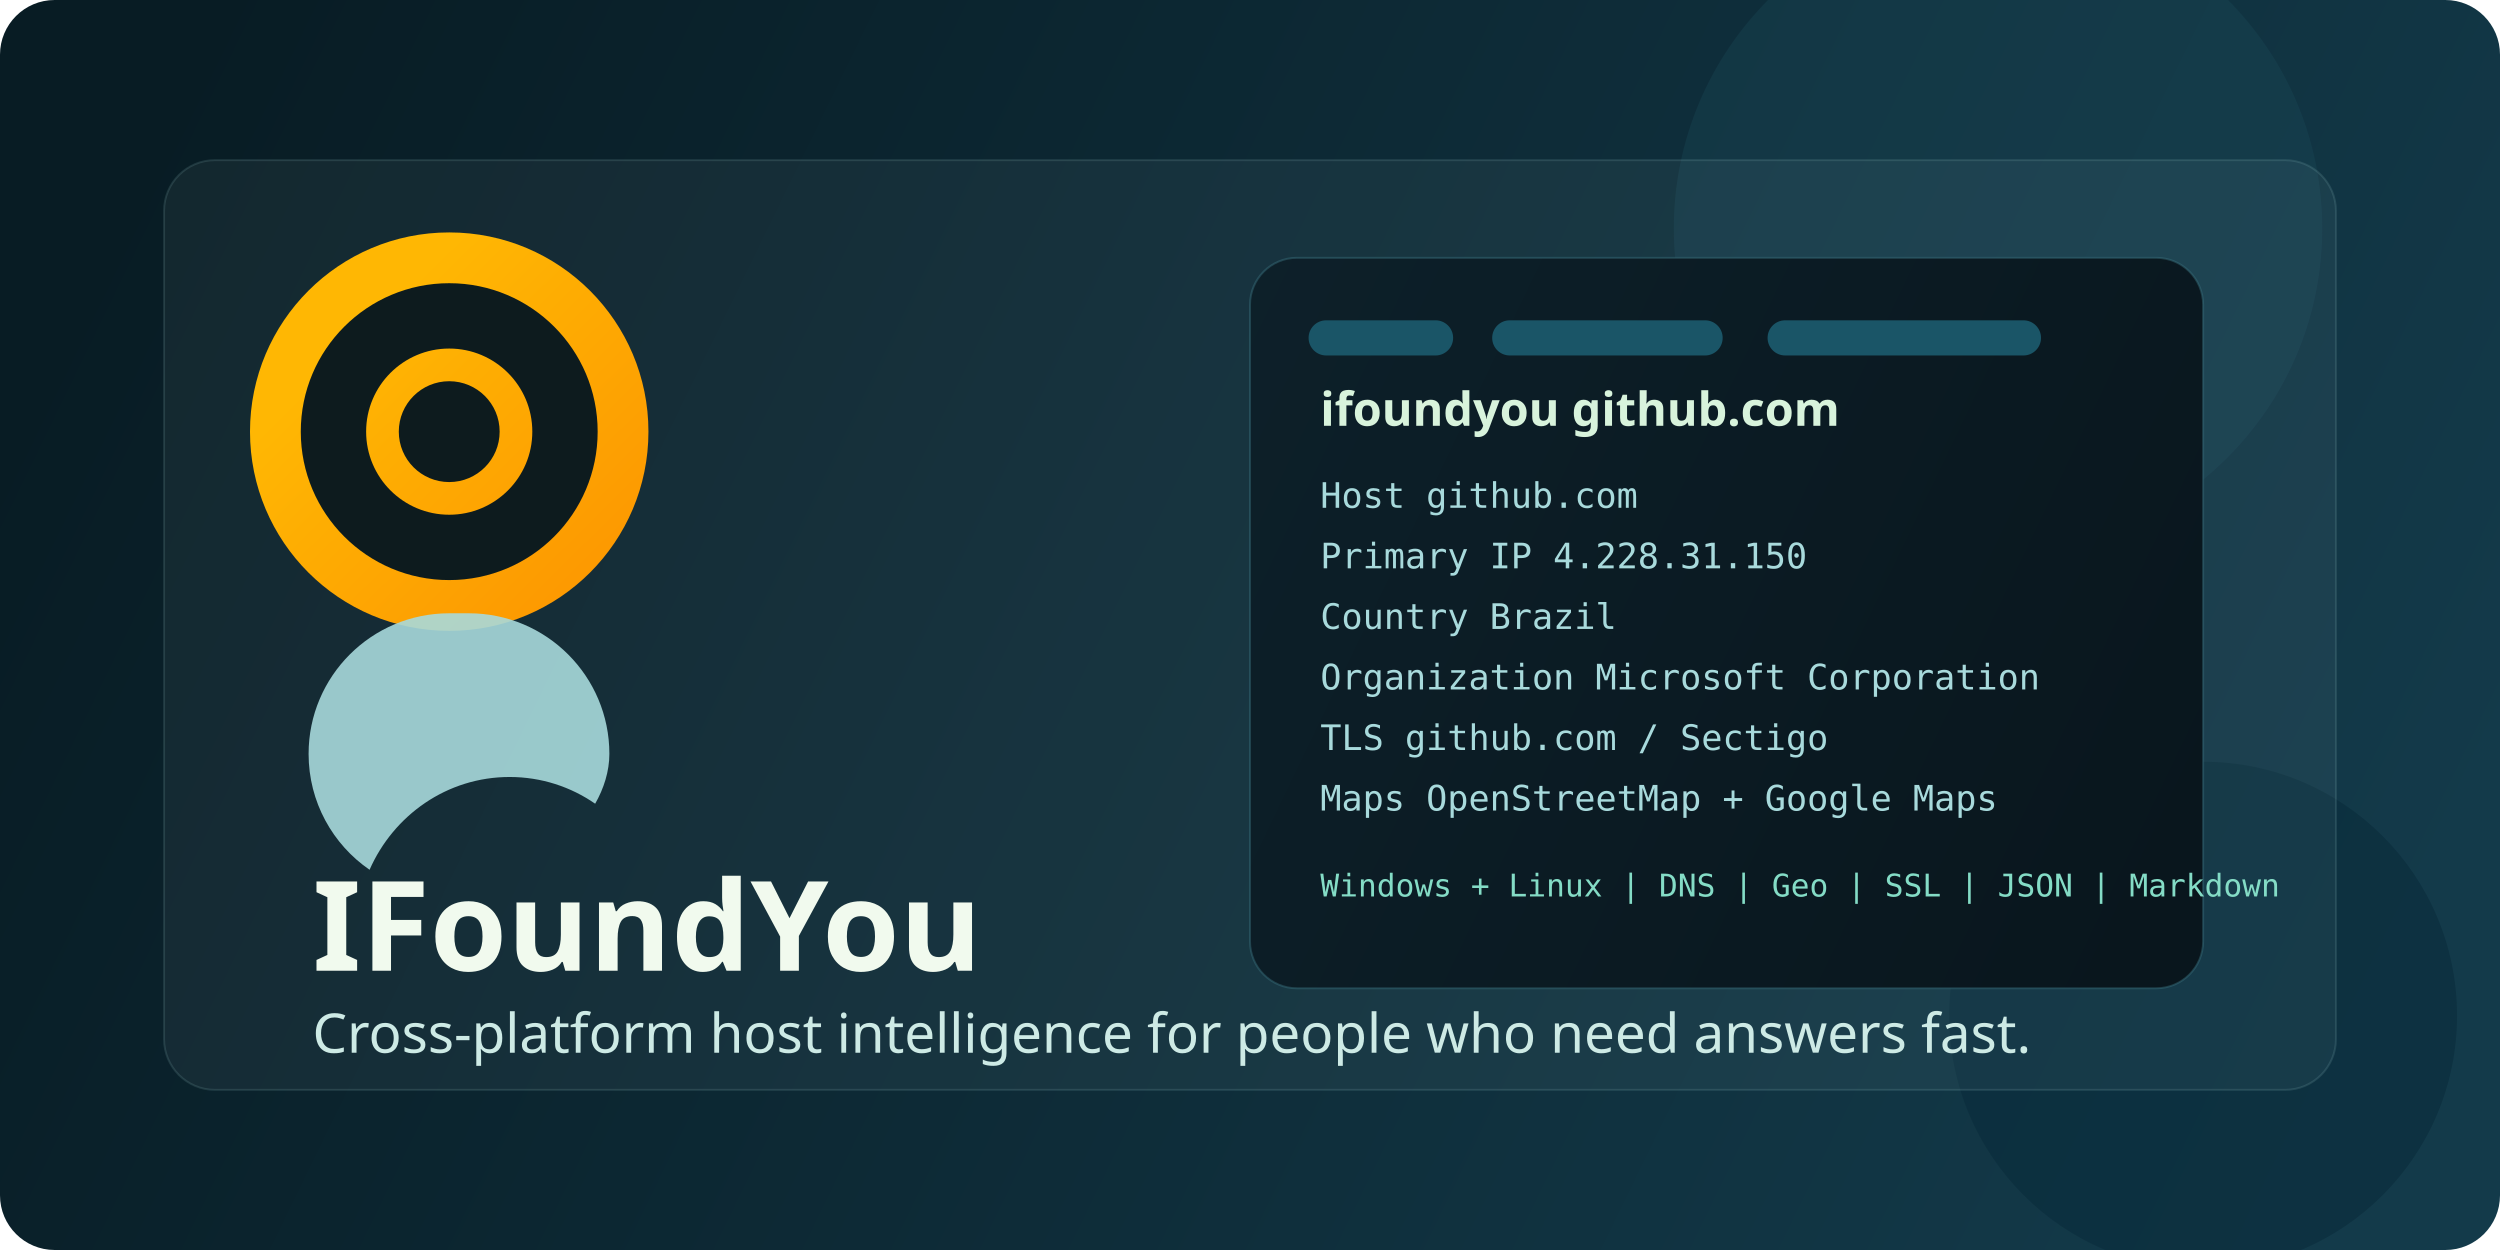
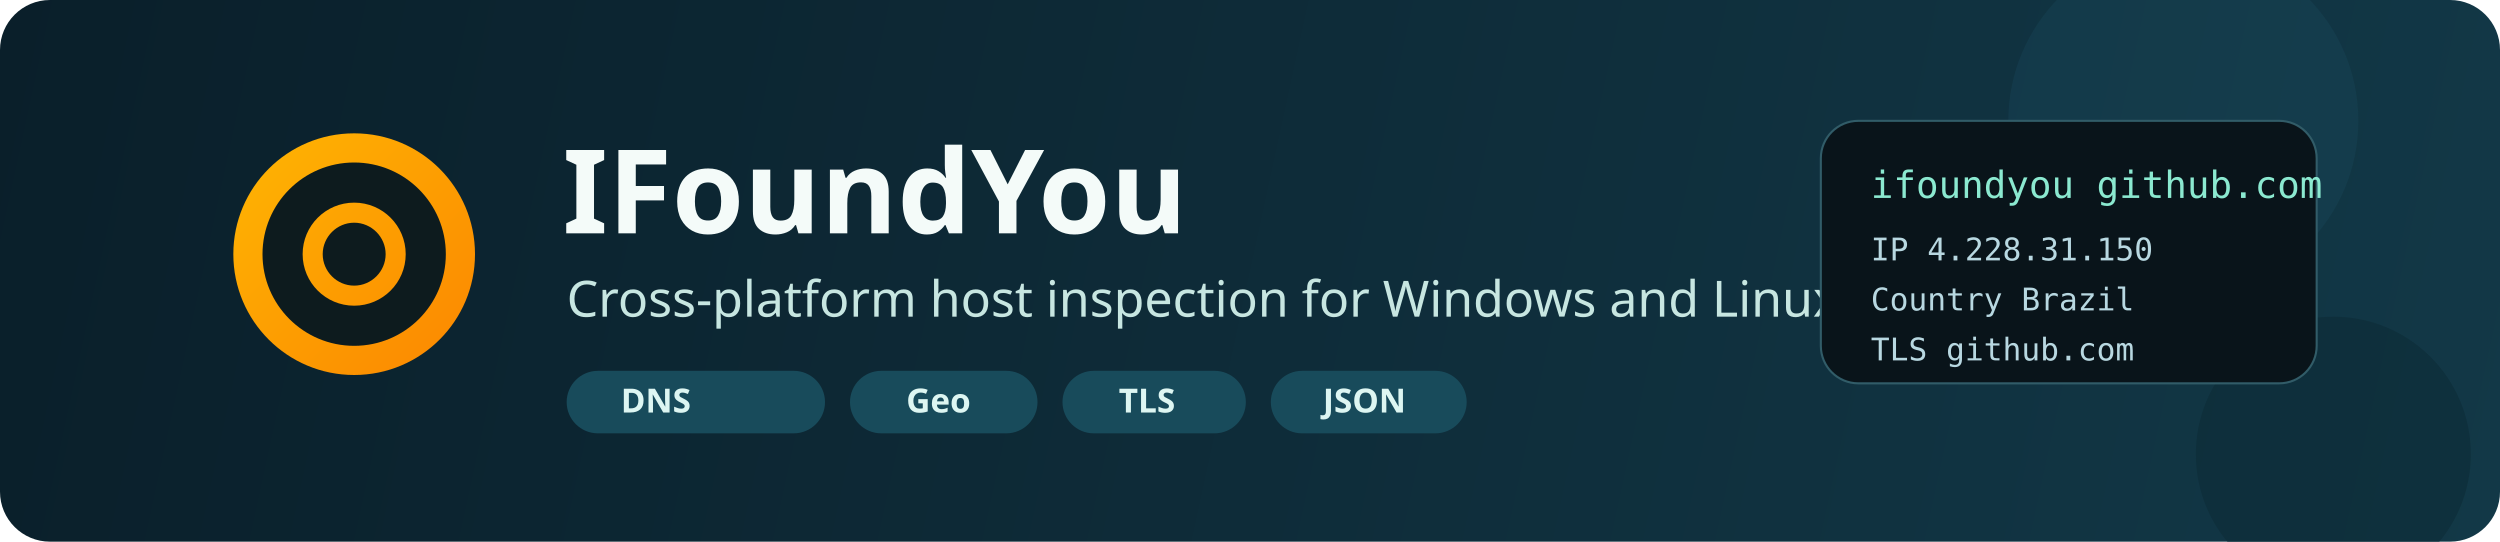
- <svg xmlns="http://www.w3.org/2000/svg" width="1280" height="640" viewBox="0 0 1280 640" fill="none">
+ <svg xmlns="http://www.w3.org/2000/svg" width="1200" height="260" viewBox="0 0 1200 260" fill="none">
  <defs>
-     <linearGradient id="bg" x1="88" y1="44" x2="1189" y2="581" gradientUnits="userSpaceOnUse">
-       <stop stop-color="#081C24" />
-       <stop offset="1" stop-color="#133A4A" />
+     <linearGradient id="bg" x1="0" y1="0" x2="1200" y2="260" gradientUnits="userSpaceOnUse">
+       <stop stop-color="#0A1F2A" />
+       <stop offset="1" stop-color="#123847" />
    </linearGradient>
-     <linearGradient id="panel" x1="310" y1="134" x2="1088" y2="508" gradientUnits="userSpaceOnUse">
-       <stop stop-color="#0F2530" />
-       <stop offset="1" stop-color="#09161D" />
-     </linearGradient>
-     <linearGradient id="accent" x1="204" y1="151" x2="405" y2="355" gradientUnits="userSpaceOnUse">
+     <linearGradient id="accent" x1="110" y1="62" x2="230" y2="182" gradientUnits="userSpaceOnUse">
      <stop stop-color="#FFB703" />
      <stop offset="1" stop-color="#FB8500" />
    </linearGradient>
  </defs>
-   <rect width="1280" height="640" rx="28" fill="url(#bg)" />
-   <circle cx="1023" cy="117" r="166" fill="#1B4B5A" fill-opacity="0.34" />
-   <circle cx="1128" cy="520" r="130" fill="#0A2D3C" fill-opacity="0.64" />
-   <rect x="84" y="82" width="1112" height="476" rx="26" fill="#EAF4F4" fill-opacity="0.05" stroke="#A8DADC" stroke-opacity="0.14" />
-   <rect x="640" y="132" width="488" height="374" rx="24" fill="url(#panel)" stroke="#3A707D" stroke-opacity="0.46" />
-   <rect x="670" y="164" width="74" height="18" rx="9" fill="#1A5567" />
-   <rect x="764" y="164" width="118" height="18" rx="9" fill="#1A5567" />
-   <rect x="905" y="164" width="140" height="18" rx="9" fill="#1A5567" />
-   <text x="676" y="218" fill="#D8F3DC" font-family="'Segoe UI', sans-serif" font-size="24" font-weight="700">ifoundyou github.com</text>
-   <text x="676" y="260" fill="#A8DADC" font-family="'Cascadia Code', monospace" font-size="18">Host           github.com</text>
-   <text x="676" y="291" fill="#A8DADC" font-family="'Cascadia Code', monospace" font-size="18">Primary IP     4.228.31.150</text>
-   <text x="676" y="322" fill="#A8DADC" font-family="'Cascadia Code', monospace" font-size="18">Country        Brazil</text>
-   <text x="676" y="353" fill="#A8DADC" font-family="'Cascadia Code', monospace" font-size="18">Organization   Microsoft Corporation</text>
-   <text x="676" y="384" fill="#A8DADC" font-family="'Cascadia Code', monospace" font-size="18">TLS            github.com / Sectigo</text>
-   <text x="676" y="415" fill="#A8DADC" font-family="'Cascadia Code', monospace" font-size="18">Maps           OpenStreetMap + Google Maps</text>
-   <text x="676" y="459" fill="#84DCC6" font-family="'Cascadia Code', monospace" font-size="16">Windows + Linux | DNS | Geo | SSL | JSON | Markdown</text>
-   <circle cx="230" cy="221" r="102" fill="url(#accent)" />
-   <path d="M230 145C188.026 145 154 179.026 154 221C154 262.974 188.026 297 230 297C271.974 297 306 262.974 306 221C306 179.026 271.974 145 230 145ZM230 178.455C253.496 178.455 272.545 197.504 272.545 221C272.545 244.496 253.496 263.545 230 263.545C206.504 263.545 187.455 244.496 187.455 221C187.455 197.504 206.504 178.455 230 178.455ZM230 195.182C215.743 195.182 204.182 206.743 204.182 221C204.182 235.257 215.743 246.818 230 246.818C244.257 246.818 255.818 235.257 255.818 221C255.818 206.743 244.257 195.182 230 195.182Z" fill="#0D1B1E" />
-   <path d="M230 314C190.236 314 158 346.236 158 386C158 410.614 170.356 432.341 189.218 445.333C201.5 417.375 228.886 397.818 260.909 397.818C277.201 397.818 292.288 402.878 304.727 411.505C309.129 403.811 312 394.908 312 386C312 346.236 279.764 314 240 314H230Z" fill="#A8DADC" fill-opacity="0.9" />
-   <text x="160" y="497" fill="#F1FAEE" font-family="'Segoe UI', sans-serif" font-size="64" font-weight="800">IFoundYou</text>
-   <text x="160" y="539" fill="#CDEAE5" font-family="'Segoe UI', sans-serif" font-size="28">Cross-platform host intelligence for people who need answers fast.</text>
+   <rect width="1200" height="260" rx="24" fill="url(#bg)" />
+   <circle cx="1048" cy="58" r="84" fill="#1F5364" fill-opacity="0.25" />
+   <circle cx="1120" cy="218" r="66" fill="#0C2A36" fill-opacity="0.55" />
+   <circle cx="170" cy="122" r="58" fill="url(#accent)" />
+   <path d="M170 78C145.699 78 126 97.7 126 122C126 146.301 145.699 166 170 166C194.301 166 214 146.301 214 122C214 97.7 194.301 78 170 78ZM170 97.263C183.663 97.263 194.737 108.337 194.737 122C194.737 135.663 183.663 146.737 170 146.737C156.337 146.737 145.263 135.663 145.263 122C145.263 108.337 156.337 97.263 170 97.263ZM170 106.895C161.712 106.895 154.895 113.712 154.895 122C154.895 130.288 161.712 137.105 170 137.105C178.288 137.105 185.105 130.288 185.105 122C185.105 113.712 178.288 106.895 170 106.895Z" fill="#0D1B1E" />
+   <text x="270" y="112" fill="#F4FBF9" font-family="'Segoe UI', sans-serif" font-size="56" font-weight="800">IFoundYou</text>
+   <text x="272" y="152" fill="#C7E6E1" font-family="'Segoe UI', sans-serif" font-size="24">Cross-platform host inspection for Windows and Linux</text>
+   <rect x="272" y="178" width="124" height="30" rx="15" fill="#184B5B" />
+   <rect x="408" y="178" width="90" height="30" rx="15" fill="#184B5B" />
+   <rect x="510" y="178" width="88" height="30" rx="15" fill="#184B5B" />
+   <rect x="610" y="178" width="94" height="30" rx="15" fill="#184B5B" />
+   <text x="298" y="198" fill="#DDF6F2" font-family="'Segoe UI', sans-serif" font-size="16" font-weight="700">DNS</text>
+   <text x="435" y="198" fill="#DDF6F2" font-family="'Segoe UI', sans-serif" font-size="16" font-weight="700">Geo</text>
+   <text x="537" y="198" fill="#DDF6F2" font-family="'Segoe UI', sans-serif" font-size="16" font-weight="700">TLS</text>
+   <text x="635" y="198" fill="#DDF6F2" font-family="'Segoe UI', sans-serif" font-size="16" font-weight="700">JSON</text>
+   <rect x="874" y="58" width="238" height="126" rx="18" fill="#09141A" stroke="#315C68" />
+   <text x="898" y="95" fill="#8BE9D0" font-family="'Cascadia Code', monospace" font-size="18">ifoundyou github.com</text>
+   <text x="898" y="125" fill="#B8D8E1" font-family="'Cascadia Code', monospace" font-size="15">IP      4.228.31.150</text>
+   <text x="898" y="149" fill="#B8D8E1" font-family="'Cascadia Code', monospace" font-size="15">Country Brazil</text>
+   <text x="898" y="173" fill="#B8D8E1" font-family="'Cascadia Code', monospace" font-size="15">TLS     github.com</text>
</svg>
